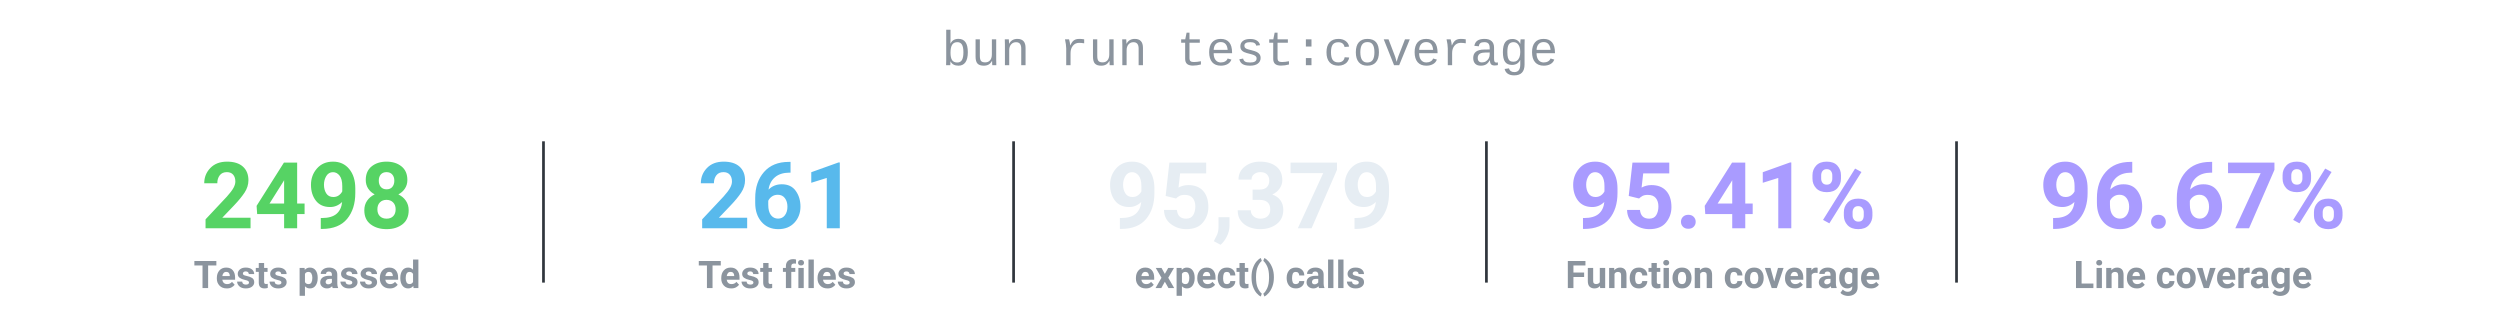
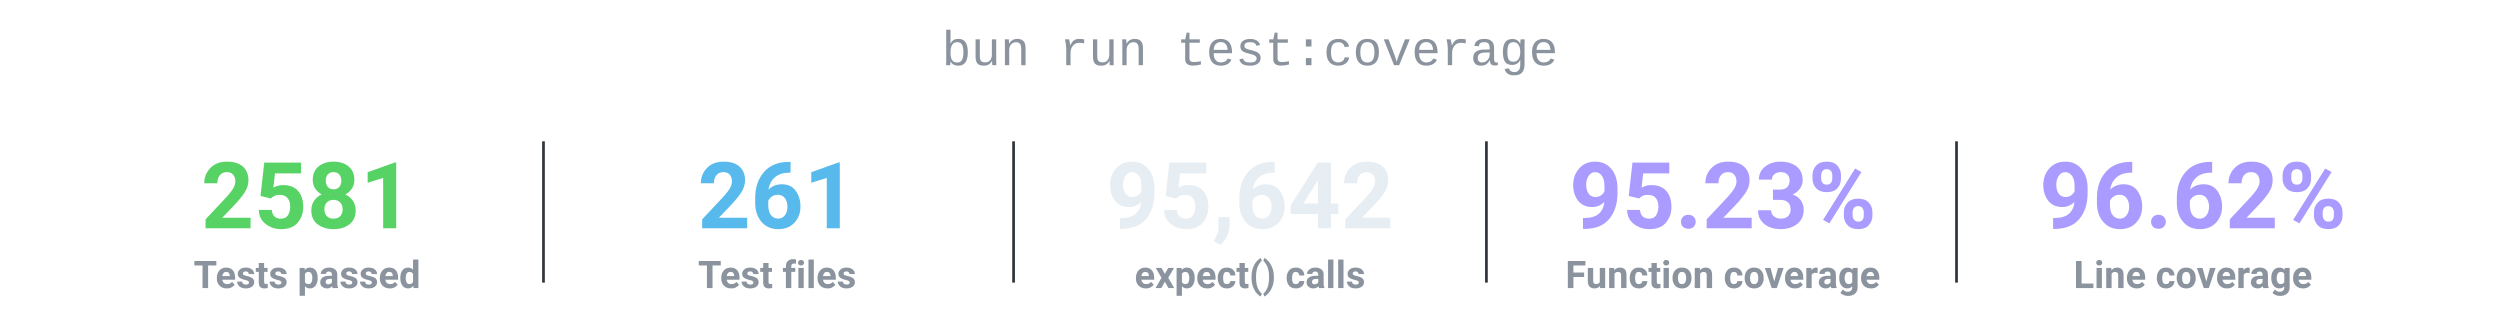
- <svg xmlns="http://www.w3.org/2000/svg" viewBox="0 0 920 122" width="920" height="122" role="img" aria-label="bun run test:coverage — 2498 tests passed, 261 test files, 95,379 expect() calls, 95.41% function coverage, 96.67% line coverage">
+ <svg xmlns="http://www.w3.org/2000/svg" viewBox="0 0 920 122" width="920" height="122" role="img" aria-label="bun run test:coverage — 2581 tests passed, 271 test files, 95,642 expect() calls, 95.23% function coverage, 96.62% line coverage">
  <style>
    .cmd { font-family: ui-monospace, SFMono-Regular, 'SF Mono', Menlo, Consolas, 'Liberation Mono', monospace; font-weight: 500; font-size: 18px; }
    .val { font-family: system-ui, -apple-system, BlinkMacSystemFont, 'Segoe UI', Roboto, sans-serif; font-weight: 700; font-size: 34px; }
    .lbl { font-family: system-ui, -apple-system, BlinkMacSystemFont, 'Segoe UI', Roboto, sans-serif; font-weight: 600; font-size: 14px; }
  </style>
  <text x="460" y="24" text-anchor="middle" class="cmd" fill="#8b949e">bun run test:coverage</text>
  <line x1="200" y1="52" x2="200" y2="104" stroke="#30363d" stroke-width="1" />
  <line x1="373" y1="52" x2="373" y2="104" stroke="#30363d" stroke-width="1" />
  <line x1="547" y1="52" x2="547" y2="104" stroke="#30363d" stroke-width="1" />
  <line x1="720" y1="52" x2="720" y2="104" stroke="#30363d" stroke-width="1" />
-   <text x="113" y="84" text-anchor="middle" class="val" fill="#56d364">2498</text>
+   <text x="113" y="84" text-anchor="middle" class="val" fill="#56d364">2581</text>
  <text x="113" y="106" text-anchor="middle" class="lbl" fill="#8b949e">Tests passed</text>
  <text x="286" y="84" text-anchor="middle" class="val" fill="#58b9ec">261</text>
  <text x="286" y="106" text-anchor="middle" class="lbl" fill="#8b949e">Test files</text>
-   <text x="460" y="84" text-anchor="middle" class="val" fill="#e6edf3">95,379</text>
+   <text x="460" y="84" text-anchor="middle" class="val" fill="#e6edf3">95,642</text>
  <text x="460" y="106" text-anchor="middle" class="lbl" fill="#8b949e">expect() calls</text>
-   <text x="634" y="84" text-anchor="middle" class="val" fill="#a99bff">95.41%</text>
+   <text x="634" y="84" text-anchor="middle" class="val" fill="#a99bff">95.23%</text>
  <text x="634" y="106" text-anchor="middle" class="lbl" fill="#8b949e">Function coverage</text>
-   <text x="807" y="84" text-anchor="middle" class="val" fill="#a99bff">96.67%</text>
+   <text x="807" y="84" text-anchor="middle" class="val" fill="#a99bff">96.62%</text>
  <text x="807" y="106" text-anchor="middle" class="lbl" fill="#8b949e">Line coverage</text>
</svg>
